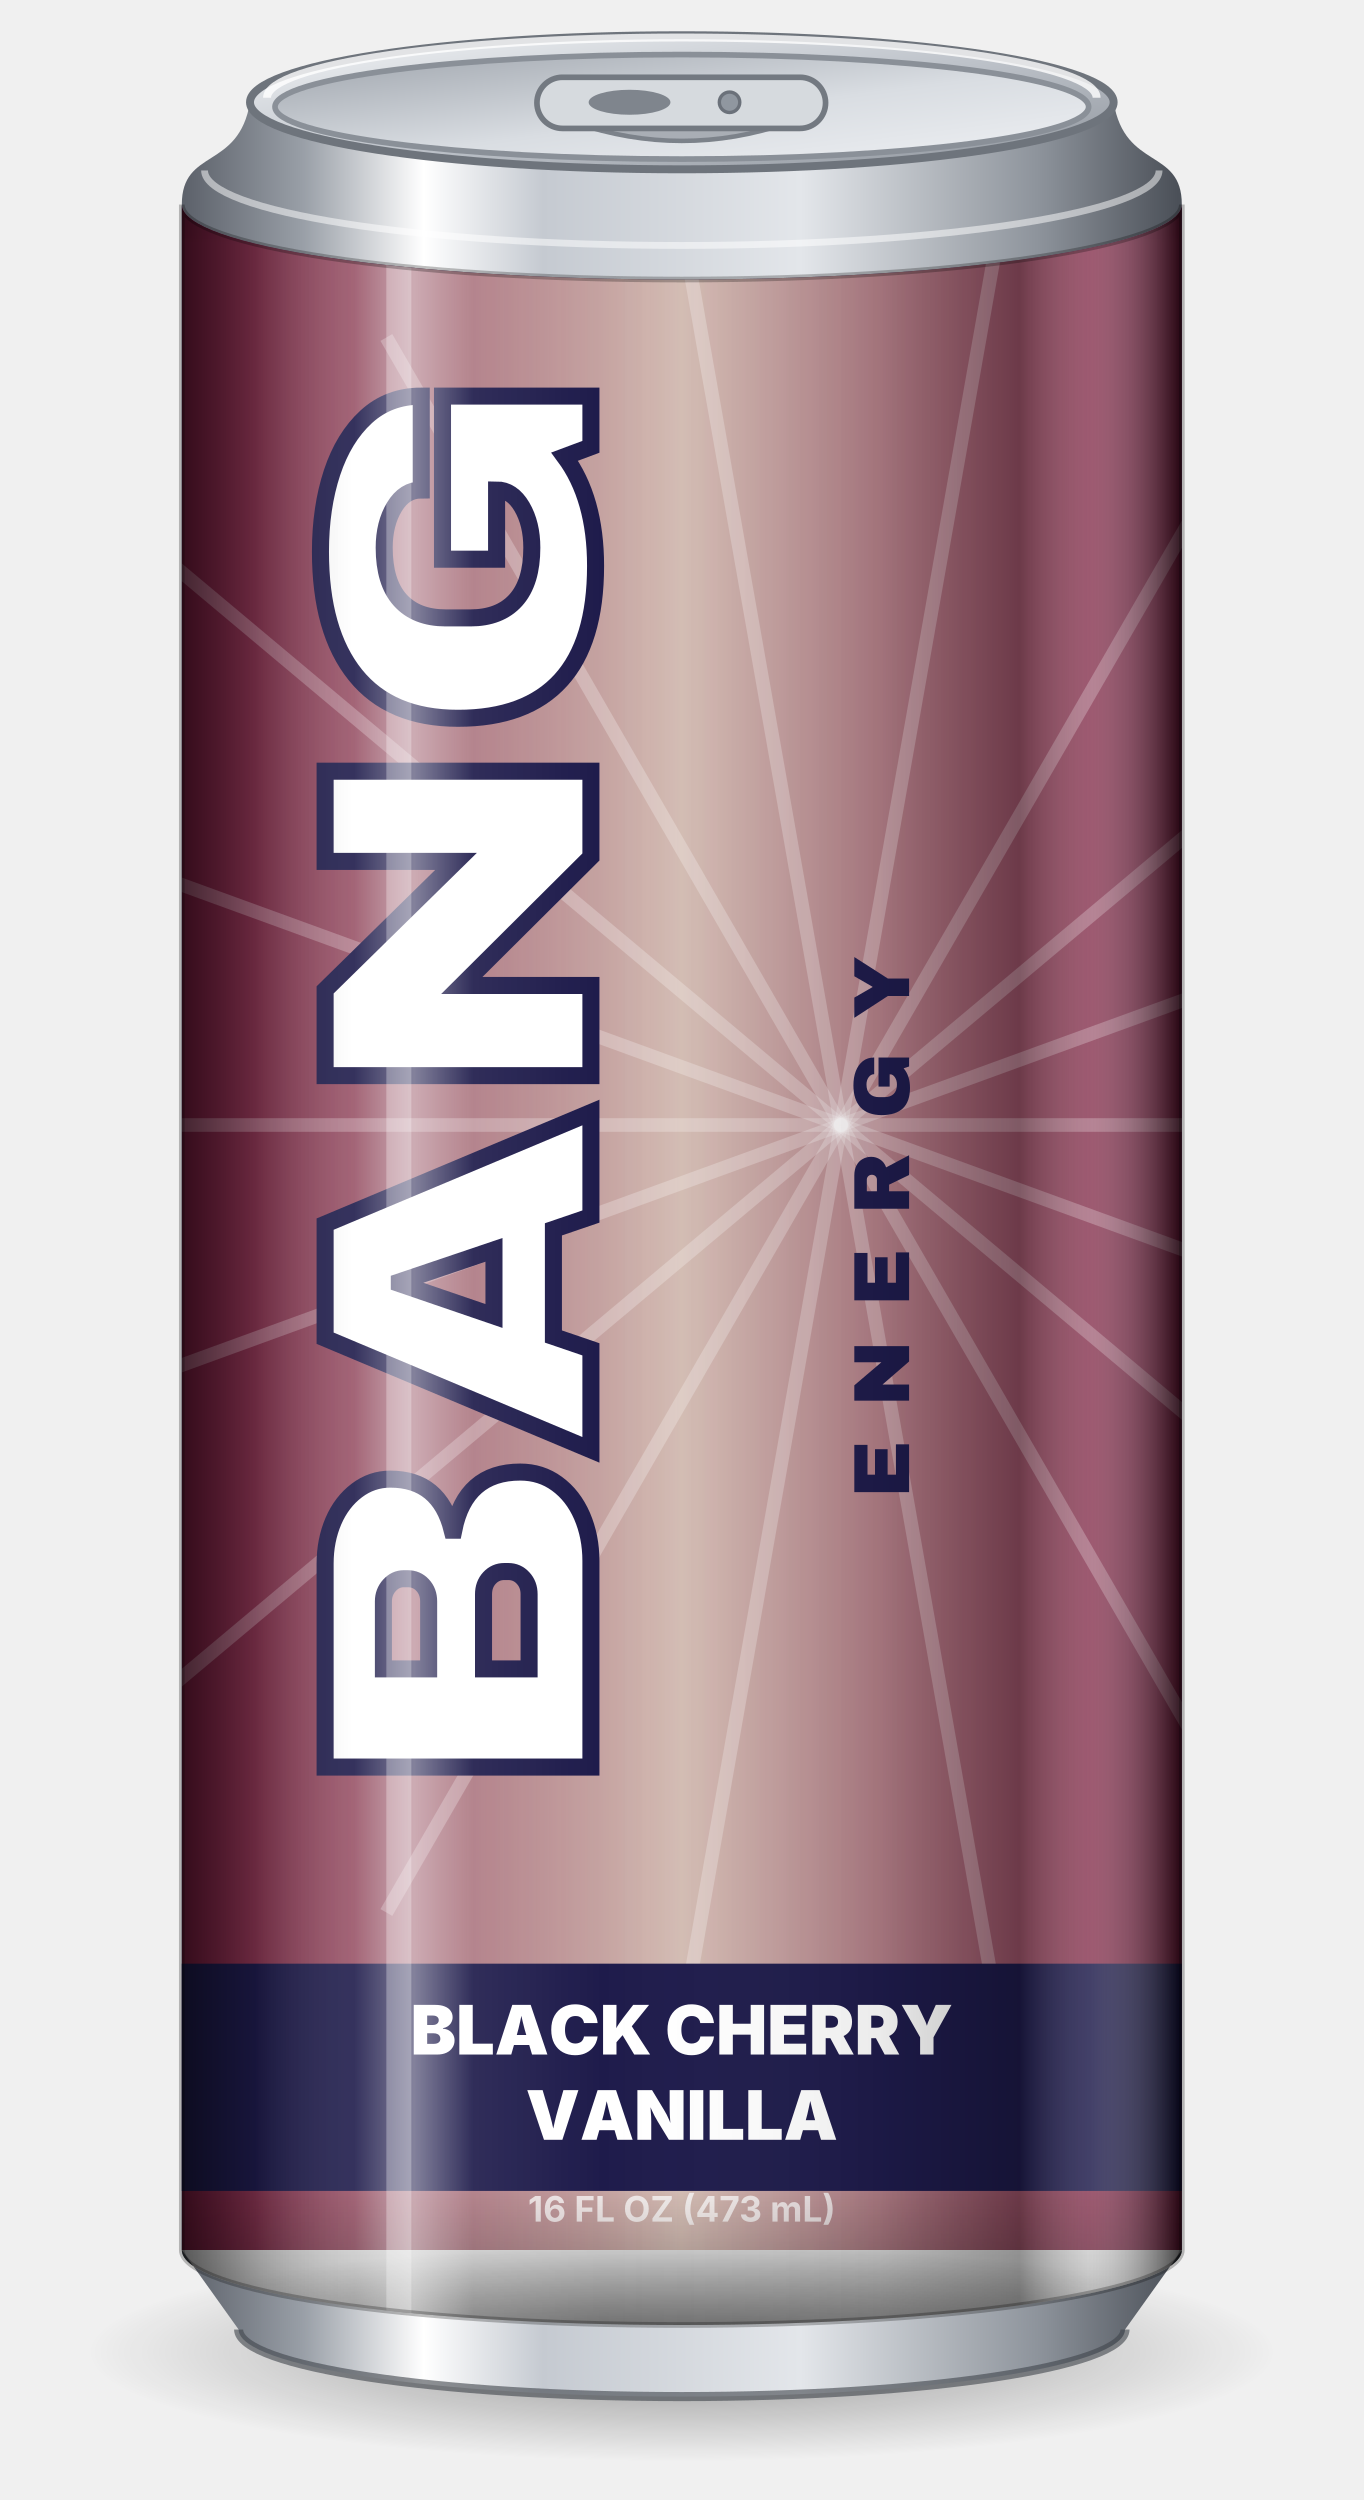
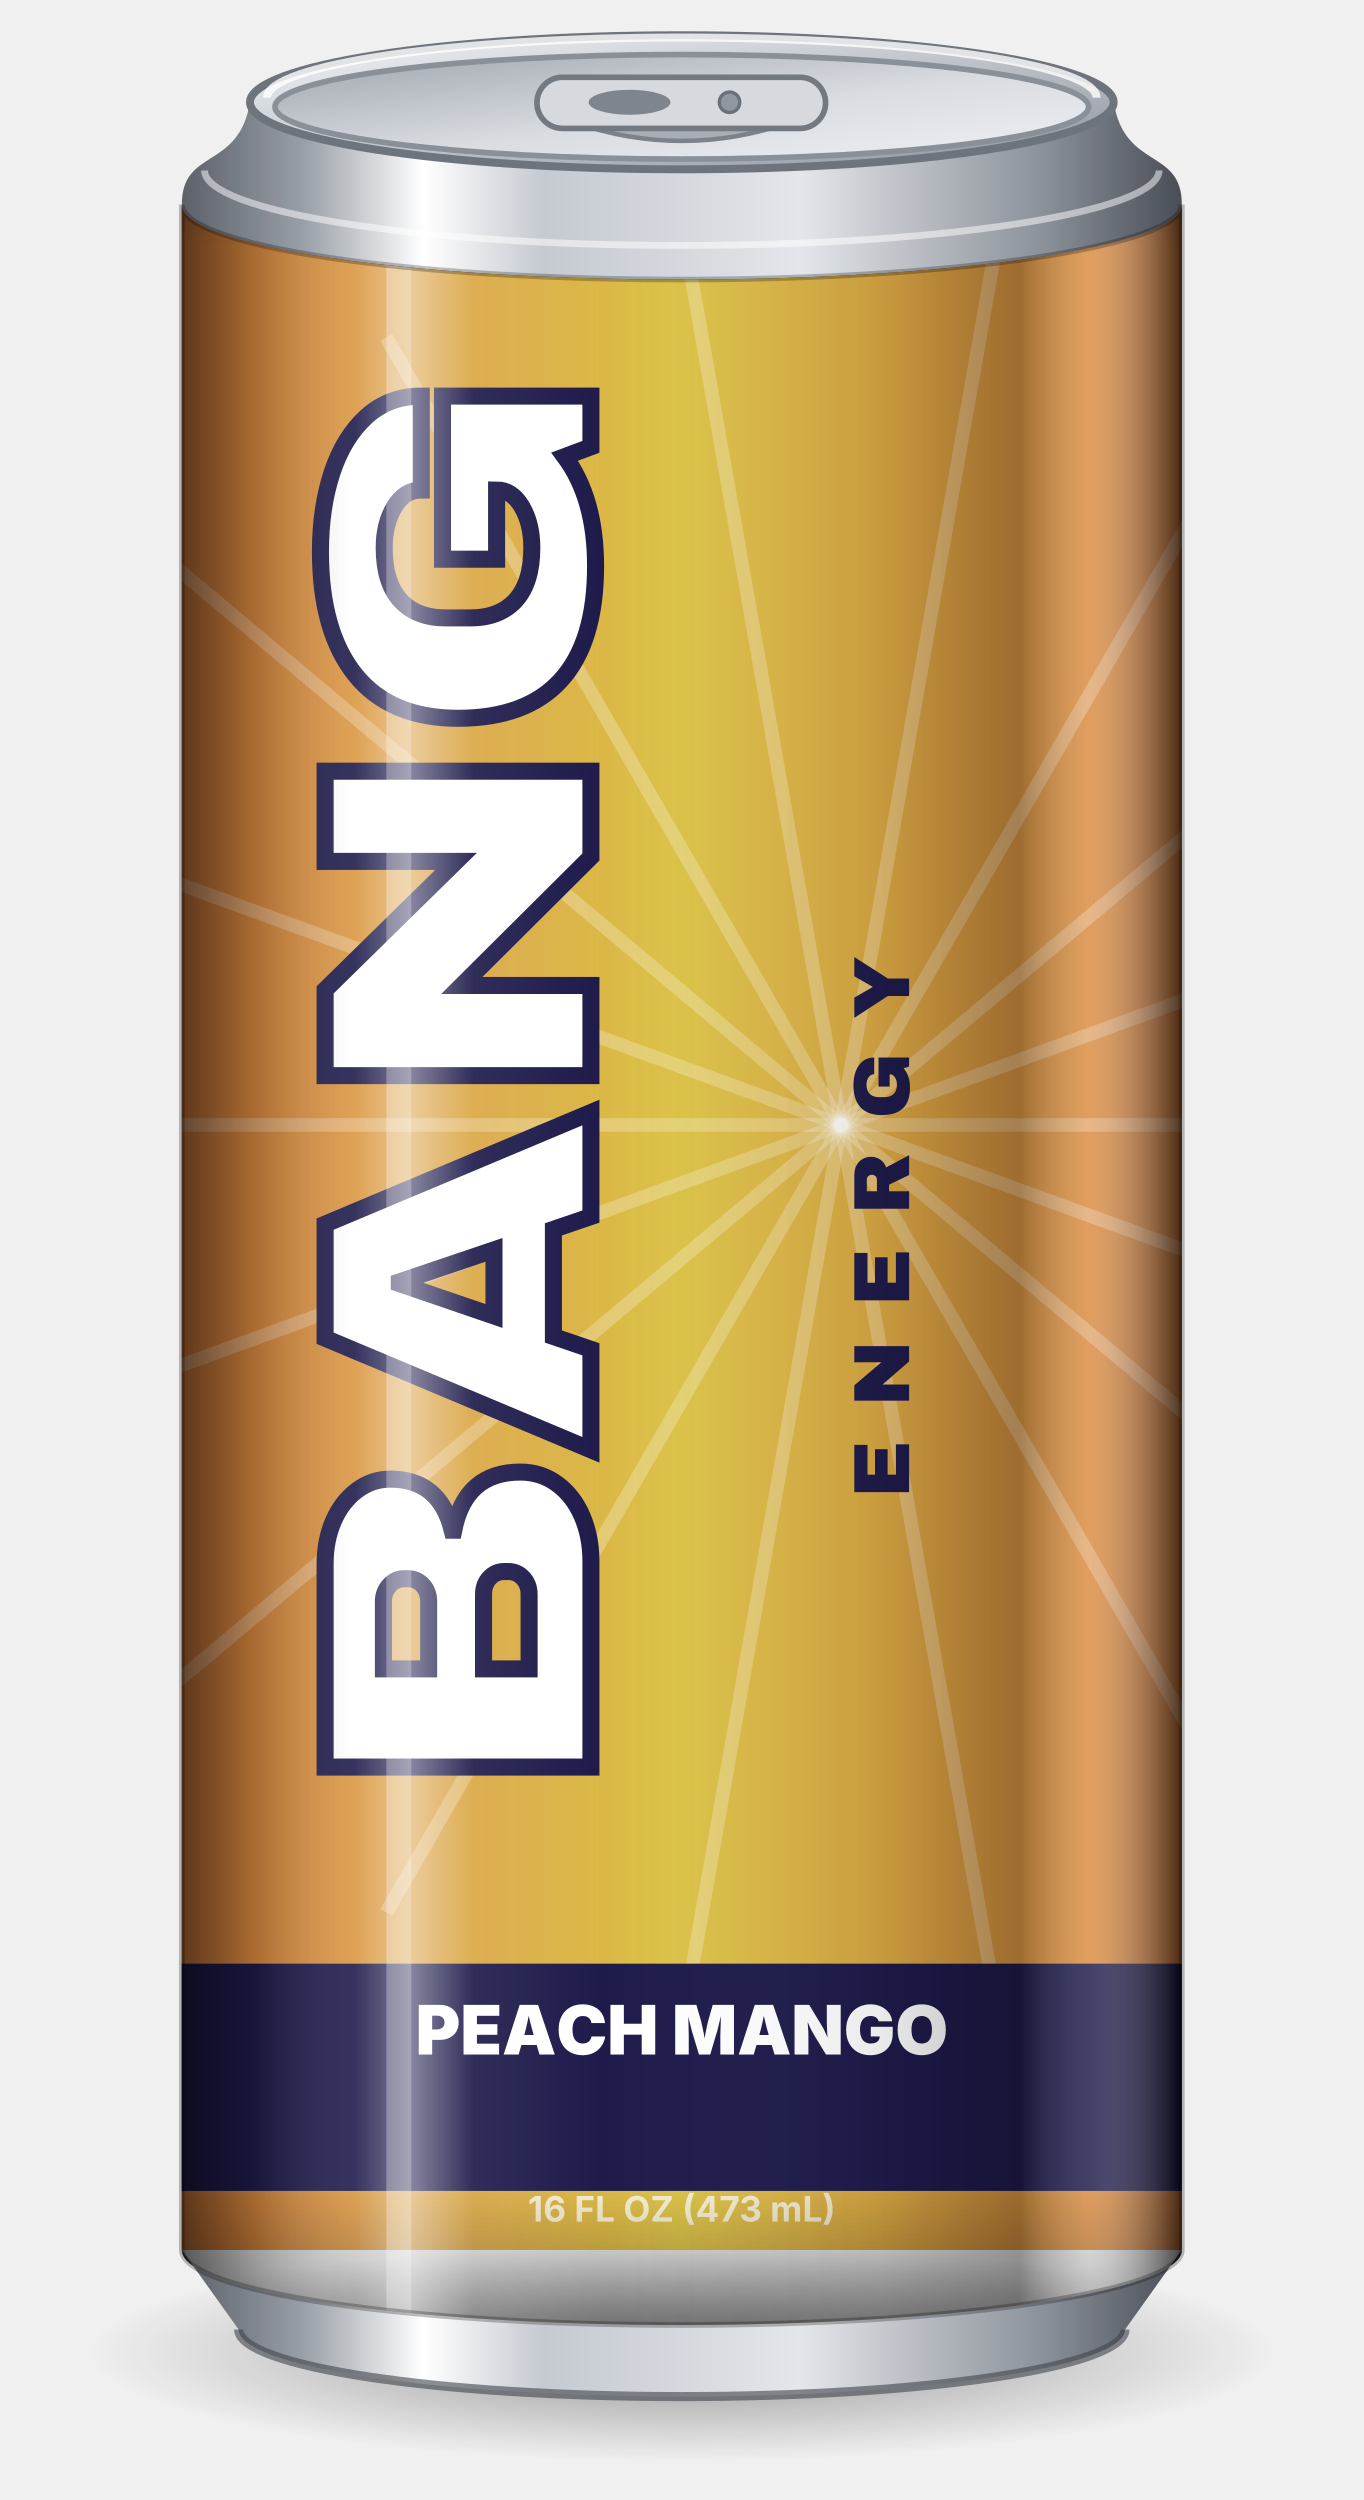
- <svg xmlns="http://www.w3.org/2000/svg" viewBox="0 0 120 220" width="120" height="220" role="img" aria-label="Bang Black Cherry Vanilla can, Second Wind art">
+ <svg xmlns="http://www.w3.org/2000/svg" viewBox="0 0 120 220" width="120" height="220" role="img" aria-label="Bang Peach Mango can, Second Wind art">
  <defs>
-     <linearGradient id="shade-bang-black-cherry-vanilla" x1="0" x2="1">
+     <linearGradient id="shade-bang-peach-mango" x1="0" x2="1">
      <stop offset="0" stop-color="#000" stop-opacity="0.55" />
      <stop offset="0.07" stop-color="#000" stop-opacity="0.22" />
      <stop offset="0.17" stop-color="#fff" stop-opacity="0.10" />
      <stop offset="0.23" stop-color="#fff" stop-opacity="0.45" />
      <stop offset="0.29" stop-color="#fff" stop-opacity="0.08" />
      <stop offset="0.42" stop-color="#fff" stop-opacity="0" />
      <stop offset="0.70" stop-color="#000" stop-opacity="0.08" />
      <stop offset="0.84" stop-color="#000" stop-opacity="0.28" />
      <stop offset="0.91" stop-color="#fff" stop-opacity="0.16" />
      <stop offset="1" stop-color="#000" stop-opacity="0.62" />
    </linearGradient>
-     <linearGradient id="vshade-bang-black-cherry-vanilla" x1="0" y1="0" x2="0" y2="1">
+     <linearGradient id="vshade-bang-peach-mango" x1="0" y1="0" x2="0" y2="1">
      <stop offset="0" stop-color="#000" stop-opacity="0.28" />
      <stop offset="0.05" stop-color="#000" stop-opacity="0" />
      <stop offset="0.94" stop-color="#000" stop-opacity="0" />
      <stop offset="1" stop-color="#000" stop-opacity="0.32" />
    </linearGradient>
-     <linearGradient id="metal-bang-black-cherry-vanilla" x1="0" x2="1">
+     <linearGradient id="metal-bang-peach-mango" x1="0" x2="1">
      <stop offset="0" stop-color="#5d626b" />
      <stop offset="0.12" stop-color="#9aa0a8" />
      <stop offset="0.24" stop-color="#ffffff" />
      <stop offset="0.36" stop-color="#c5cad1" />
      <stop offset="0.62" stop-color="#e3e6ea" />
      <stop offset="0.86" stop-color="#8d939b" />
      <stop offset="1" stop-color="#4b5058" />
    </linearGradient>
-     <linearGradient id="lid-bang-black-cherry-vanilla" x1="0" y1="0" x2="1" y2="1">
+     <linearGradient id="lid-bang-peach-mango" x1="0" y1="0" x2="1" y2="1">
      <stop offset="0" stop-color="#f4f6f8" />
      <stop offset="0.5" stop-color="#bfc4cb" />
      <stop offset="1" stop-color="#8e949c" />
    </linearGradient>
-     <linearGradient id="well-bang-black-cherry-vanilla" x1="0" y1="0" x2="1" y2="1">
+     <linearGradient id="well-bang-peach-mango" x1="0" y1="0" x2="1" y2="1">
      <stop offset="0" stop-color="#9ea4ac" />
      <stop offset="0.55" stop-color="#d9dde2" />
      <stop offset="1" stop-color="#eef0f3" />
    </linearGradient>
-     <radialGradient id="floor-bang-black-cherry-vanilla">
+     <radialGradient id="floor-bang-peach-mango">
      <stop offset="0" stop-color="#000" stop-opacity="0.4" />
      <stop offset="1" stop-color="#000" stop-opacity="0" />
    </radialGradient>
-     <clipPath id="body-bang-black-cherry-vanilla">
+     <clipPath id="body-bang-peach-mango">
      <path d="M16 18 A44.0 6.6 0 0 0 104 18 L104 198 A44.0 6.6 0 0 1 16 198 Z" />
    </clipPath>
  </defs>
-   <ellipse cx="60.0" cy="207" rx="52.0" ry="9.6" fill="url(#floor-bang-black-cherry-vanilla)" />
-   <path d="M16 198 A44.0 6.6 0 0 0 104 198 L99 205 A39.0 5.9 0 0 1 21 205 Z" fill="url(#metal-bang-black-cherry-vanilla)" />
+   <ellipse cx="60.0" cy="207" rx="52.0" ry="9.6" fill="url(#floor-bang-peach-mango)" />
+   <path d="M16 198 A44.0 6.6 0 0 0 104 198 L99 205 A39.0 5.9 0 0 1 21 205 Z" fill="url(#metal-bang-peach-mango)" />
  <path d="M21 205 A39.0 5.9 0 0 0 99 205" stroke="#3f444b" stroke-width="0.8" fill="none" opacity="0.6" />
-   <path d="M16 18 C16 13,21 15,22 9 L98 9 C99 15,104 13,104 18 A44.0 6.6 0 0 1 16 18 Z" fill="url(#metal-bang-black-cherry-vanilla)" />
+   <path d="M16 18 C16 13,21 15,22 9 L98 9 C99 15,104 13,104 18 A44.0 6.6 0 0 1 16 18 Z" fill="url(#metal-bang-peach-mango)" />
  <path d="M18 15 A42.0 6.6 0 0 0 102 15" stroke="#fff" stroke-width="0.6" fill="none" opacity="0.5" />
-   <g clip-path="url(#body-bang-black-cherry-vanilla)">
-     <linearGradient id="bg-black-cherry-vanilla" x1="0" x2="1">
-       <stop offset="0" stop-color="#8b1e3f" />
-       <stop offset="0.5" stop-color="#f4d9c6" />
-       <stop offset="1" stop-color="#8b1e3f" />
+   <g clip-path="url(#body-bang-peach-mango)">
+     <linearGradient id="bg-peach-mango" x1="0" x2="1">
+       <stop offset="0" stop-color="#fb923c" />
+       <stop offset="0.5" stop-color="#fde047" />
+       <stop offset="1" stop-color="#fb923c" />
    </linearGradient>
    <rect x="16" y="18" width="88" height="180" fill="#1e1b4b" />
-     <rect x="16" y="18" width="88" height="180" fill="url(#bg-black-cherry-vanilla)" opacity="0.85" />
+     <rect x="16" y="18" width="88" height="180" fill="url(#bg-peach-mango)" opacity="0.85" />
    <line x1="74.0" y1="99.0" x2="154.0" y2="99.0" stroke="#fff" stroke-width="1.2" opacity="0.25" />
    <line x1="74.0" y1="99.0" x2="149.2" y2="126.4" stroke="#fff" stroke-width="1.2" opacity="0.25" />
    <line x1="74.0" y1="99.0" x2="135.3" y2="150.4" stroke="#fff" stroke-width="1.2" opacity="0.25" />
    <line x1="74.0" y1="99.0" x2="114.0" y2="168.3" stroke="#fff" stroke-width="1.2" opacity="0.25" />
    <line x1="74.0" y1="99.0" x2="87.9" y2="177.8" stroke="#fff" stroke-width="1.2" opacity="0.25" />
    <line x1="74.0" y1="99.0" x2="60.1" y2="177.8" stroke="#fff" stroke-width="1.2" opacity="0.25" />
    <line x1="74.0" y1="99.0" x2="34.0" y2="168.3" stroke="#fff" stroke-width="1.2" opacity="0.25" />
    <line x1="74.0" y1="99.0" x2="12.7" y2="150.4" stroke="#fff" stroke-width="1.2" opacity="0.25" />
    <line x1="74.0" y1="99.0" x2="-1.2" y2="126.4" stroke="#fff" stroke-width="1.2" opacity="0.25" />
    <line x1="74.0" y1="99.0" x2="-6.0" y2="99.0" stroke="#fff" stroke-width="1.2" opacity="0.25" />
    <line x1="74.0" y1="99.0" x2="-1.2" y2="71.6" stroke="#fff" stroke-width="1.2" opacity="0.25" />
    <line x1="74.0" y1="99.0" x2="12.7" y2="47.6" stroke="#fff" stroke-width="1.2" opacity="0.25" />
    <line x1="74.0" y1="99.0" x2="34.0" y2="29.7" stroke="#fff" stroke-width="1.2" opacity="0.25" />
    <line x1="74.0" y1="99.0" x2="60.1" y2="20.2" stroke="#fff" stroke-width="1.2" opacity="0.25" />
    <line x1="74.0" y1="99.0" x2="87.9" y2="20.2" stroke="#fff" stroke-width="1.2" opacity="0.25" />
    <line x1="74.0" y1="99.0" x2="114.0" y2="29.7" stroke="#fff" stroke-width="1.2" opacity="0.25" />
    <line x1="74.0" y1="99.0" x2="135.3" y2="47.6" stroke="#fff" stroke-width="1.2" opacity="0.25" />
    <line x1="74.0" y1="99.0" x2="149.2" y2="71.6" stroke="#fff" stroke-width="1.2" opacity="0.25" />
    <g transform="translate(52.0 95.4) rotate(-90)">
      <path transform="translate(-63.00 0.00) scale(1.1502 1)" d="M24.55 -17.65Q24.55 -13.33 20.64 -12.21V-12.07Q25.09 -11.05 25.09 -6.22Q25.09 -4.39 24.19 -2.98Q23.29 -1.56 21.73 -0.78Q20.16 0 18.29 0H2.52V-23.39H18.09Q19.86 -23.39 21.34 -22.66Q22.81 -21.93 23.68 -20.6Q24.55 -19.28 24.55 -17.65ZM10.03 -14.28H15.2Q15.95 -14.28 16.44 -14.81Q16.93 -15.33 16.93 -16.12V-16.46Q16.93 -17.2 16.42 -17.73Q15.91 -18.26 15.2 -18.26H10.03ZM10.03 -5.44H15.74Q16.49 -5.44 16.98 -5.97Q17.48 -6.49 17.48 -7.28V-7.62Q17.48 -8.4 16.98 -8.93Q16.49 -9.45 15.74 -9.45H10.03ZM44.64 0 43.66 -3.3H35.46L34.48 0H26.79L35.33 -23.39H44.06L52.6 0ZM37.03 -8.53H42.09L39.64 -16.86H39.51ZM72.15 0 62.32 -11.36V0H55.42V-23.39H61.98L71.81 -11.87V-23.39H78.71V0ZM107.41 -14.93H100.23Q100.23 -16.39 98.94 -17.29Q97.65 -18.19 95.81 -18.19Q93.16 -18.19 91.8 -16.78Q90.44 -15.37 90.44 -12.78V-10.61Q90.44 -8.02 91.8 -6.61Q93.16 -5.2 95.81 -5.2Q97.65 -5.2 98.94 -6.07Q100.23 -6.94 100.23 -8.3H94.93V-13.06H107.41V0H103.53L102.78 -2.31Q99.59 0.41 94.42 0.41Q88.6 0.41 85.68 -2.64Q82.76 -5.68 82.76 -11.7Q82.76 -17.65 86.07 -20.72Q89.39 -23.8 95.51 -23.8Q98.87 -23.8 101.56 -22.78Q104.24 -21.76 105.83 -19.77Q107.41 -17.78 107.41 -14.93Z" fill="#fff" stroke="#1e1b4b" vector-effect="non-scaling-stroke" stroke-width="1.5" />
    </g>
    <g transform="translate(80.0 108.0) rotate(-90)">
      <path transform="translate(-23.83 0.00) scale(1 1)" d="M0.52 -4.82H4.68V-3.66H2.06V-3H4.3V-1.89H2.06V-1.16H4.73V0H0.52ZM12.02 0 9.99 -2.34V0H8.57V-4.82H9.92L11.95 -2.44V-4.82H13.37V0ZM17.4 -4.82H21.57V-3.66H18.95V-3H21.19V-1.89H18.95V-1.16H21.62V0H17.4ZM29.1 -2.02 30.17 0H28.43L27.58 -1.76H27V0H25.46V-4.82H28.4Q28.92 -4.82 29.29 -4.62Q29.66 -4.42 29.84 -4.08Q30.03 -3.74 30.03 -3.34Q30.03 -2.9 29.79 -2.54Q29.55 -2.18 29.1 -2.02ZM28.02 -3.72H27V-2.83H28.02Q28.2 -2.83 28.33 -2.96Q28.45 -3.09 28.45 -3.28Q28.45 -3.46 28.33 -3.59Q28.2 -3.72 28.02 -3.72ZM38.77 -3.07H37.3Q37.3 -3.37 37.03 -3.56Q36.77 -3.75 36.39 -3.75Q35.84 -3.75 35.56 -3.45Q35.28 -3.16 35.28 -2.63V-2.18Q35.28 -1.65 35.56 -1.36Q35.84 -1.07 36.39 -1.07Q36.77 -1.07 37.03 -1.25Q37.3 -1.43 37.3 -1.71H36.21V-2.69H38.77V0H37.98L37.82 -0.48Q37.16 0.08 36.1 0.08Q34.9 0.08 34.3 -0.54Q33.7 -1.17 33.7 -2.41Q33.7 -3.63 34.38 -4.27Q35.06 -4.9 36.32 -4.9Q37.02 -4.9 37.57 -4.69Q38.12 -4.48 38.45 -4.07Q38.77 -3.66 38.77 -3.07ZM45.72 0H44.18V-1.87L42.26 -4.82H44.04L44.97 -3.21H44.99L45.92 -4.82H47.61L45.72 -1.87Z" fill="#1e1b4b" />
    </g>
    <rect x="16" y="172.8" width="88" height="20" fill="#1e1b4b" />
-     <path transform="translate(36.13 180.80) scale(1 1)" d="M0.28 0V-4.37H2.17Q2.67 -4.37 3.01 -4.23Q3.35 -4.1 3.52 -3.85Q3.7 -3.61 3.7 -3.28Q3.7 -3.04 3.59 -2.84Q3.49 -2.64 3.3 -2.5Q3.11 -2.37 2.85 -2.32V-2.27Q3.13 -2.26 3.36 -2.13Q3.59 -2 3.73 -1.77Q3.87 -1.54 3.87 -1.24Q3.87 -0.88 3.68 -0.6Q3.5 -0.32 3.16 -0.16Q2.81 0 2.34 0ZM1.46 -0.94H2.02Q2.32 -0.94 2.47 -1.06Q2.62 -1.17 2.62 -1.39Q2.62 -1.54 2.55 -1.65Q2.48 -1.76 2.35 -1.81Q2.22 -1.87 2.04 -1.87H1.46ZM1.46 -2.6H1.95Q2.11 -2.6 2.23 -2.65Q2.34 -2.7 2.41 -2.79Q2.48 -2.88 2.48 -3.02Q2.48 -3.22 2.33 -3.33Q2.19 -3.43 1.97 -3.43H1.46ZM4.29 0V-4.37H5.47V-0.96H7.24V0ZM7.54 0 8.95 -4.37H10.57L12.04 0H10.69L10.19 -1.69Q10.02 -2.24 9.88 -2.84Q9.74 -3.43 9.61 -4.02H9.88Q9.75 -3.43 9.63 -2.84Q9.5 -2.24 9.34 -1.69L8.86 0ZM8.58 -0.84V-1.72H10.99V-0.84ZM14.48 0.06Q13.88 0.06 13.4 -0.2Q12.93 -0.46 12.65 -0.96Q12.38 -1.46 12.38 -2.18Q12.38 -2.91 12.66 -3.41Q12.94 -3.91 13.42 -4.17Q13.89 -4.42 14.48 -4.42Q14.89 -4.42 15.23 -4.31Q15.57 -4.2 15.83 -3.99Q16.1 -3.78 16.26 -3.47Q16.42 -3.17 16.46 -2.77H15.26Q15.24 -2.91 15.18 -3.03Q15.13 -3.14 15.03 -3.22Q14.94 -3.3 14.81 -3.35Q14.68 -3.39 14.51 -3.39Q14.22 -3.39 14.01 -3.25Q13.8 -3.1 13.7 -2.83Q13.59 -2.56 13.59 -2.18Q13.59 -1.78 13.7 -1.51Q13.81 -1.24 14.01 -1.11Q14.22 -0.97 14.51 -0.97Q14.67 -0.97 14.8 -1.02Q14.93 -1.06 15.03 -1.14Q15.12 -1.22 15.18 -1.34Q15.24 -1.45 15.26 -1.59H16.46Q16.44 -1.32 16.31 -1.03Q16.18 -0.74 15.93 -0.49Q15.68 -0.24 15.32 -0.09Q14.96 0.06 14.48 0.06ZM17.84 -0.76V-1.77Q17.96 -2.04 18.07 -2.26Q18.18 -2.48 18.34 -2.71Q18.49 -2.94 18.72 -3.24L19.59 -4.37H20.99L19.17 -2.12L19.06 -2.17ZM16.94 0V-4.37H18.12V-3.43L18.1 -2.17L18.12 -1.59V0ZM19.68 0 18.63 -1.75 19.38 -2.62 21.08 0ZM24.71 0.06Q24.12 0.06 23.64 -0.2Q23.17 -0.46 22.89 -0.96Q22.61 -1.46 22.61 -2.18Q22.61 -2.91 22.89 -3.41Q23.17 -3.91 23.65 -4.17Q24.13 -4.42 24.71 -4.42Q25.12 -4.42 25.47 -4.31Q25.81 -4.2 26.07 -3.99Q26.33 -3.78 26.49 -3.47Q26.65 -3.17 26.7 -2.77H25.49Q25.48 -2.91 25.42 -3.03Q25.36 -3.14 25.27 -3.22Q25.17 -3.3 25.04 -3.35Q24.91 -3.39 24.75 -3.39Q24.45 -3.39 24.25 -3.25Q24.04 -3.1 23.94 -2.83Q23.83 -2.56 23.83 -2.18Q23.83 -1.78 23.94 -1.51Q24.05 -1.24 24.25 -1.11Q24.45 -0.97 24.74 -0.97Q24.91 -0.97 25.04 -1.02Q25.17 -1.06 25.26 -1.14Q25.36 -1.22 25.42 -1.34Q25.48 -1.45 25.5 -1.59H26.7Q26.68 -1.32 26.55 -1.03Q26.41 -0.74 26.17 -0.49Q25.92 -0.24 25.56 -0.09Q25.2 0.06 24.71 0.06ZM27.17 0V-4.37H28.36V-2.71H29.93V-4.37H31.11V0H29.93V-1.75H28.36V0ZM31.67 0V-4.37H34.82V-3.41H32.86V-2.67H34.66V-1.74H32.86V-0.96H34.81V0ZM35.35 0V-4.37H37.23Q37.72 -4.37 38.08 -4.19Q38.45 -4.01 38.65 -3.68Q38.85 -3.35 38.85 -2.88Q38.85 -2.41 38.65 -2.09Q38.44 -1.77 38.06 -1.61Q37.69 -1.44 37.19 -1.44H36.06V-2.36H36.95Q37.16 -2.36 37.31 -2.41Q37.46 -2.47 37.54 -2.58Q37.62 -2.7 37.62 -2.88Q37.62 -3.07 37.54 -3.19Q37.46 -3.3 37.31 -3.36Q37.16 -3.42 36.95 -3.42H36.53V0ZM37.71 0 36.64 -2H37.9L39 0ZM39.36 0V-4.37H41.24Q41.72 -4.37 42.09 -4.19Q42.45 -4.01 42.66 -3.68Q42.86 -3.35 42.86 -2.88Q42.86 -2.41 42.65 -2.09Q42.45 -1.77 42.07 -1.61Q41.7 -1.44 41.2 -1.44H40.07V-2.36H40.96Q41.17 -2.36 41.32 -2.41Q41.47 -2.47 41.55 -2.58Q41.62 -2.7 41.62 -2.88Q41.62 -3.07 41.55 -3.19Q41.47 -3.3 41.32 -3.36Q41.17 -3.42 40.96 -3.42H40.54V0ZM41.72 0 40.65 -2H41.91L43.01 0ZM44.84 0V-1.52L43.22 -4.37H44.61L45.24 -3.05Q45.33 -2.87 45.39 -2.68Q45.46 -2.49 45.53 -2.25H45.36Q45.42 -2.49 45.48 -2.68Q45.54 -2.87 45.63 -3.05L46.22 -4.37H47.6L46.02 -1.52V0Z" fill="#fff" />
-     <path transform="translate(46.27 188.30) scale(1 1)" d="M1.6 0 0.13 -4.37H1.48L1.98 -2.67Q2.15 -2.12 2.29 -1.55Q2.42 -0.98 2.55 -0.4H2.29Q2.41 -0.98 2.54 -1.55Q2.67 -2.12 2.83 -2.67L3.31 -4.37H4.63L3.22 0ZM4.9 0 6.32 -4.37H7.94L9.4 0H8.06L7.56 -1.69Q7.39 -2.24 7.25 -2.84Q7.1 -3.43 6.98 -4.02H7.25Q7.12 -3.43 7 -2.84Q6.87 -2.24 6.71 -1.69L6.23 0ZM5.95 -0.84V-1.72H8.36V-0.84ZM9.82 0V-4.37H11.11L12.15 -2.65Q12.28 -2.43 12.4 -2.21Q12.52 -1.98 12.63 -1.72Q12.74 -1.45 12.85 -1.09H12.75Q12.74 -1.33 12.71 -1.64Q12.69 -1.95 12.67 -2.25Q12.66 -2.56 12.66 -2.77V-4.37H13.88V0H12.59L11.62 -1.59Q11.45 -1.87 11.33 -2.1Q11.2 -2.34 11.09 -2.6Q10.97 -2.87 10.82 -3.21H10.95Q10.97 -2.9 10.99 -2.6Q11.01 -2.29 11.03 -2.03Q11.04 -1.77 11.04 -1.59V0ZM15.62 -4.37V0H14.44V-4.37ZM16.18 0V-4.37H17.37V-0.96H19.13V0ZM19.58 0V-4.37H20.76V-0.96H22.52V0ZM22.82 0 24.24 -4.37H25.85L27.32 0H25.98L25.47 -1.69Q25.31 -2.24 25.17 -2.84Q25.02 -3.43 24.89 -4.02H25.16Q25.04 -3.43 24.91 -2.84Q24.79 -2.24 24.63 -1.69L24.15 0ZM23.87 -0.84V-1.72H26.27V-0.84Z" fill="#fff" />
+     <path transform="translate(36.57 180.80) scale(1 1)" d="M0.28 0V-4.37H2.16Q2.65 -4.37 3.01 -4.17Q3.38 -3.98 3.58 -3.63Q3.79 -3.28 3.79 -2.82Q3.79 -2.35 3.58 -2.01Q3.37 -1.67 2.99 -1.48Q2.62 -1.29 2.12 -1.29H1V-2.21H1.88Q2.09 -2.21 2.24 -2.29Q2.39 -2.36 2.47 -2.5Q2.55 -2.63 2.55 -2.82Q2.55 -3.01 2.47 -3.14Q2.39 -3.28 2.24 -3.35Q2.09 -3.42 1.88 -3.42H1.46V0ZM4.22 0V-4.37H7.37V-3.41H5.4V-2.67H7.2V-1.74H5.4V-0.96H7.35V0ZM7.75 0 9.16 -4.37H10.78L12.25 0H10.91L10.4 -1.69Q10.24 -2.24 10.09 -2.84Q9.95 -3.43 9.82 -4.02H10.09Q9.97 -3.43 9.84 -2.84Q9.71 -2.24 9.56 -1.69L9.07 0ZM8.8 -0.84V-1.72H11.2V-0.84ZM14.69 0.06Q14.09 0.06 13.62 -0.2Q13.14 -0.46 12.87 -0.96Q12.59 -1.46 12.59 -2.18Q12.59 -2.91 12.87 -3.41Q13.15 -3.91 13.63 -4.17Q14.11 -4.42 14.69 -4.42Q15.1 -4.42 15.44 -4.31Q15.79 -4.2 16.05 -3.99Q16.31 -3.78 16.47 -3.47Q16.63 -3.17 16.67 -2.77H15.47Q15.45 -2.91 15.4 -3.03Q15.34 -3.14 15.25 -3.22Q15.15 -3.3 15.02 -3.35Q14.89 -3.39 14.73 -3.39Q14.43 -3.39 14.23 -3.25Q14.02 -3.1 13.91 -2.83Q13.81 -2.56 13.81 -2.18Q13.81 -1.78 13.92 -1.51Q14.02 -1.24 14.23 -1.11Q14.43 -0.97 14.72 -0.97Q14.89 -0.97 15.01 -1.02Q15.14 -1.06 15.24 -1.14Q15.34 -1.22 15.4 -1.34Q15.46 -1.45 15.48 -1.59H16.68Q16.66 -1.32 16.52 -1.03Q16.39 -0.74 16.14 -0.49Q15.9 -0.24 15.53 -0.09Q15.17 0.06 14.69 0.06ZM17.15 0V-4.37H18.33V-2.71H19.9V-4.37H21.09V0H19.9V-1.75H18.33V0ZM22.85 0V-4.37H24.71L25.11 -3Q25.16 -2.82 25.22 -2.53Q25.29 -2.24 25.35 -1.91Q25.41 -1.58 25.46 -1.27Q25.52 -0.97 25.55 -0.76H25.33Q25.36 -0.97 25.41 -1.27Q25.46 -1.58 25.52 -1.91Q25.58 -2.24 25.65 -2.53Q25.71 -2.82 25.76 -3L26.15 -4.37H28.02V0H26.82V-1.69Q26.82 -1.84 26.83 -2.08Q26.84 -2.33 26.85 -2.63Q26.86 -2.92 26.86 -3.22Q26.87 -3.52 26.87 -3.77H26.94Q26.89 -3.5 26.82 -3.19Q26.75 -2.89 26.68 -2.61Q26.61 -2.32 26.55 -2.08Q26.48 -1.85 26.43 -1.69L25.93 0H24.94L24.43 -1.69Q24.38 -1.85 24.31 -2.08Q24.25 -2.32 24.18 -2.61Q24.1 -2.89 24.03 -3.19Q23.96 -3.5 23.91 -3.77H23.99Q23.99 -3.52 24 -3.22Q24.01 -2.92 24.02 -2.63Q24.03 -2.33 24.03 -2.08Q24.04 -1.84 24.04 -1.69V0ZM28.44 0 29.85 -4.37H31.47L32.94 0H31.59L31.09 -1.69Q30.92 -2.24 30.78 -2.84Q30.64 -3.43 30.51 -4.02H30.78Q30.65 -3.43 30.53 -2.84Q30.4 -2.24 30.24 -1.69L29.76 0ZM29.48 -0.84V-1.72H31.89V-0.84ZM33.35 0V-4.37H34.64L35.68 -2.65Q35.82 -2.43 35.93 -2.21Q36.05 -1.98 36.16 -1.72Q36.27 -1.45 36.38 -1.09H36.28Q36.27 -1.33 36.24 -1.64Q36.22 -1.95 36.21 -2.25Q36.19 -2.56 36.19 -2.77V-4.37H37.41V0H36.12L35.15 -1.59Q34.98 -1.87 34.86 -2.1Q34.73 -2.34 34.62 -2.6Q34.5 -2.87 34.35 -3.21H34.48Q34.5 -2.9 34.52 -2.6Q34.54 -2.29 34.56 -2.03Q34.57 -1.77 34.57 -1.59V0ZM40.03 0.06Q39.4 0.06 38.91 -0.21Q38.43 -0.48 38.16 -0.98Q37.89 -1.49 37.89 -2.17Q37.89 -2.89 38.18 -3.4Q38.47 -3.9 38.95 -4.16Q39.44 -4.42 40.03 -4.42Q40.41 -4.42 40.74 -4.31Q41.08 -4.2 41.33 -4Q41.59 -3.8 41.75 -3.53Q41.91 -3.25 41.94 -2.92H40.75Q40.72 -3.04 40.66 -3.12Q40.6 -3.21 40.51 -3.27Q40.42 -3.33 40.31 -3.36Q40.19 -3.39 40.05 -3.39Q39.75 -3.39 39.54 -3.25Q39.33 -3.11 39.22 -2.84Q39.11 -2.57 39.11 -2.19Q39.11 -1.81 39.22 -1.54Q39.32 -1.26 39.53 -1.12Q39.74 -0.97 40.04 -0.97Q40.31 -0.97 40.49 -1.05Q40.67 -1.13 40.76 -1.28Q40.85 -1.42 40.85 -1.62L41.06 -1.59H40.06V-2.44H41.99V-1.83Q41.99 -1.24 41.74 -0.81Q41.49 -0.39 41.05 -0.17Q40.6 0.06 40.03 0.06ZM44.54 0.06Q43.95 0.06 43.46 -0.2Q42.98 -0.46 42.7 -0.96Q42.42 -1.46 42.42 -2.18Q42.42 -2.91 42.7 -3.41Q42.98 -3.91 43.46 -4.17Q43.95 -4.42 44.54 -4.42Q45.13 -4.42 45.62 -4.17Q46.1 -3.91 46.38 -3.41Q46.66 -2.91 46.66 -2.18Q46.66 -1.45 46.38 -0.95Q46.1 -0.45 45.62 -0.2Q45.13 0.06 44.54 0.06ZM44.54 -0.97Q44.84 -0.97 45.04 -1.11Q45.24 -1.25 45.34 -1.52Q45.44 -1.79 45.44 -2.18Q45.44 -2.57 45.34 -2.84Q45.24 -3.11 45.04 -3.25Q44.84 -3.39 44.54 -3.39Q44.25 -3.39 44.05 -3.25Q43.85 -3.11 43.74 -2.84Q43.64 -2.57 43.64 -2.18Q43.64 -1.79 43.74 -1.52Q43.85 -1.25 44.05 -1.11Q44.25 -0.97 44.54 -0.97Z" fill="#fff" />
    <text x="60.0" y="195.5" font-family="inter" font-size="3.1" font-weight="700" text-anchor="middle" fill="#ffffff" opacity="0.75">16 FL OZ (473 mL)</text>
-     <rect x="16" y="11.4" width="88" height="193.2" fill="url(#vshade-bang-black-cherry-vanilla)" />
-     <rect x="16" y="11.4" width="88" height="193.2" fill="url(#shade-bang-black-cherry-vanilla)" />
+     <rect x="16" y="11.4" width="88" height="193.2" fill="url(#vshade-bang-peach-mango)" />
+     <rect x="16" y="11.4" width="88" height="193.2" fill="url(#shade-bang-peach-mango)" />
    <rect x="34.0" y="11.4" width="2.2" height="193.2" fill="#fff" opacity="0.3" />
  </g>
  <path d="M16 18 A44.0 6.6 0 0 0 104 18 L104 198 A44.0 6.6 0 0 1 16 198 Z" fill="none" stroke="#000" stroke-opacity="0.25" stroke-width="0.5" />
-   <ellipse cx="60.0" cy="9" rx="38.0" ry="5.9" fill="url(#lid-bang-black-cherry-vanilla)" stroke="#6e747c" stroke-width="0.7" />
-   <ellipse cx="60.0" cy="9.4" rx="35.8" ry="4.6" fill="url(#well-bang-black-cherry-vanilla)" stroke="#8a9098" stroke-width="0.5" />
+   <ellipse cx="60.0" cy="9" rx="38.0" ry="5.9" fill="url(#lid-bang-peach-mango)" stroke="#6e747c" stroke-width="0.7" />
+   <ellipse cx="60.0" cy="9.4" rx="35.8" ry="4.6" fill="url(#well-bang-peach-mango)" stroke="#8a9098" stroke-width="0.5" />
  <path d="M50.6 10.8 q9.4 3.2 18.8 0 l-2.5 -2.1 h-13.8 z" fill="#a9aeb5" stroke="#7c828a" stroke-width="0.4" />
  <path d="M49.5 6.8 h20.9 a2.2 2.2 0 0 1 0 4.5 h-20.9 a2.2 2.2 0 0 1 0 -4.5 z" fill="#d6dade" stroke="#737981" stroke-width="0.5" />
  <ellipse cx="55.4" cy="9" rx="3.6" ry="1.1" fill="#7f858d" />
  <circle cx="64.2" cy="9" r="0.9" fill="#9097a0" stroke="#6b717a" stroke-width="0.3" />
  <path d="M23.5 8.6 A36.5 5.3 0 0 1 96.5 8.6" stroke="#fff" stroke-width="0.7" fill="none" opacity="0.8" />
</svg>
